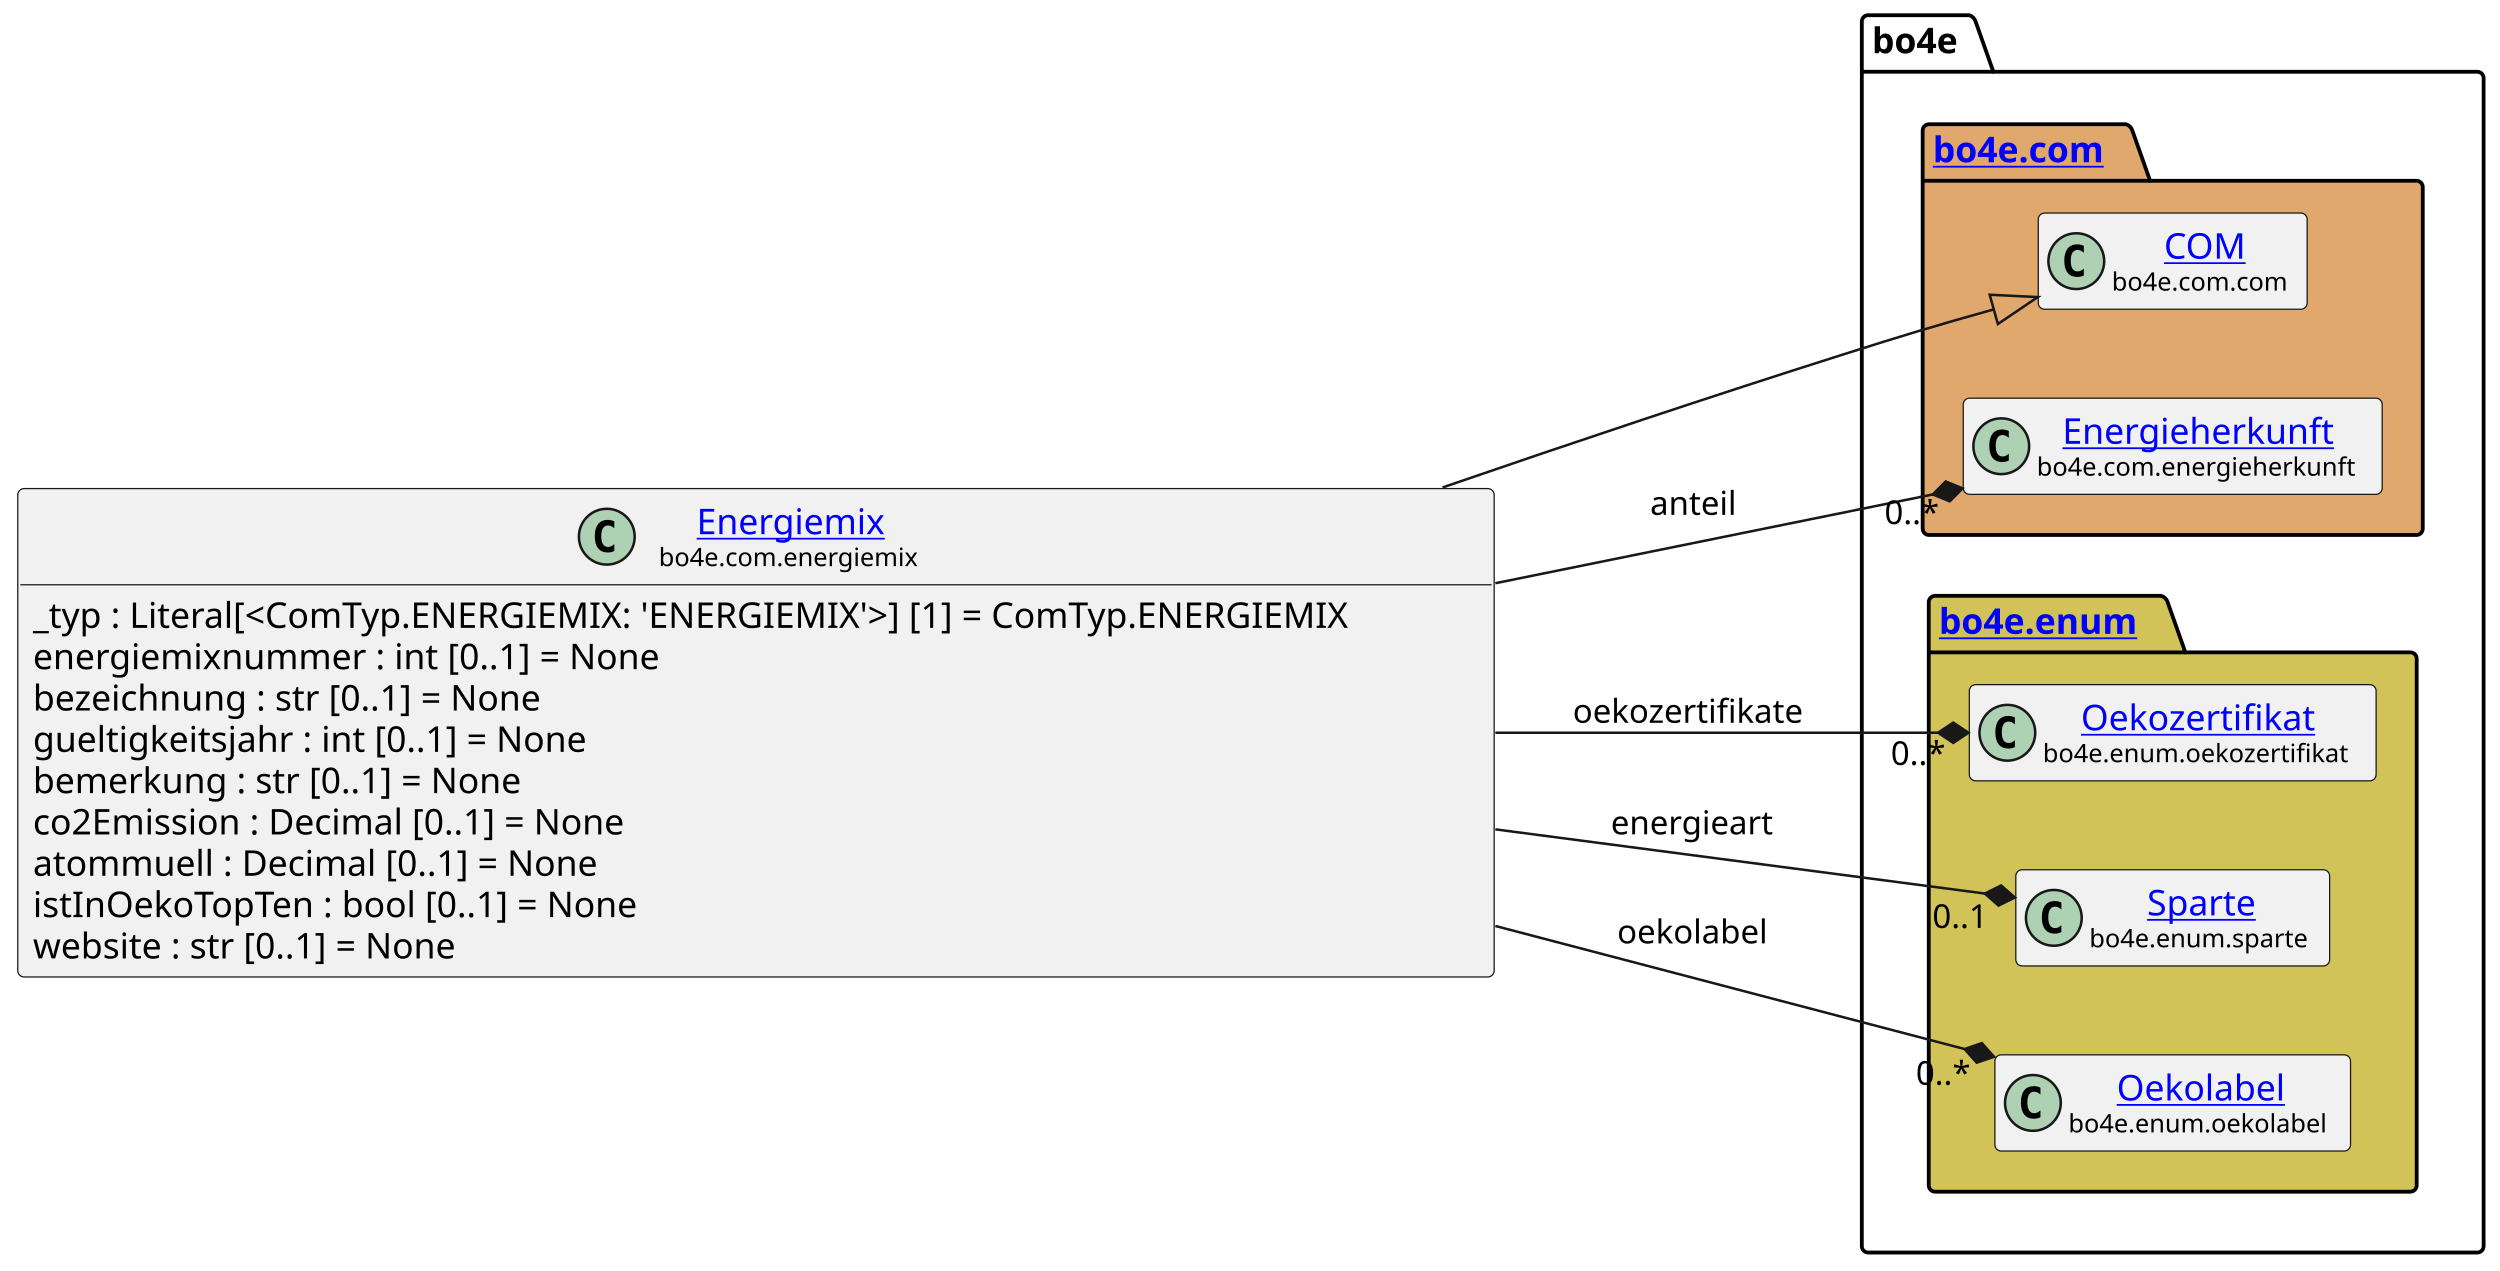
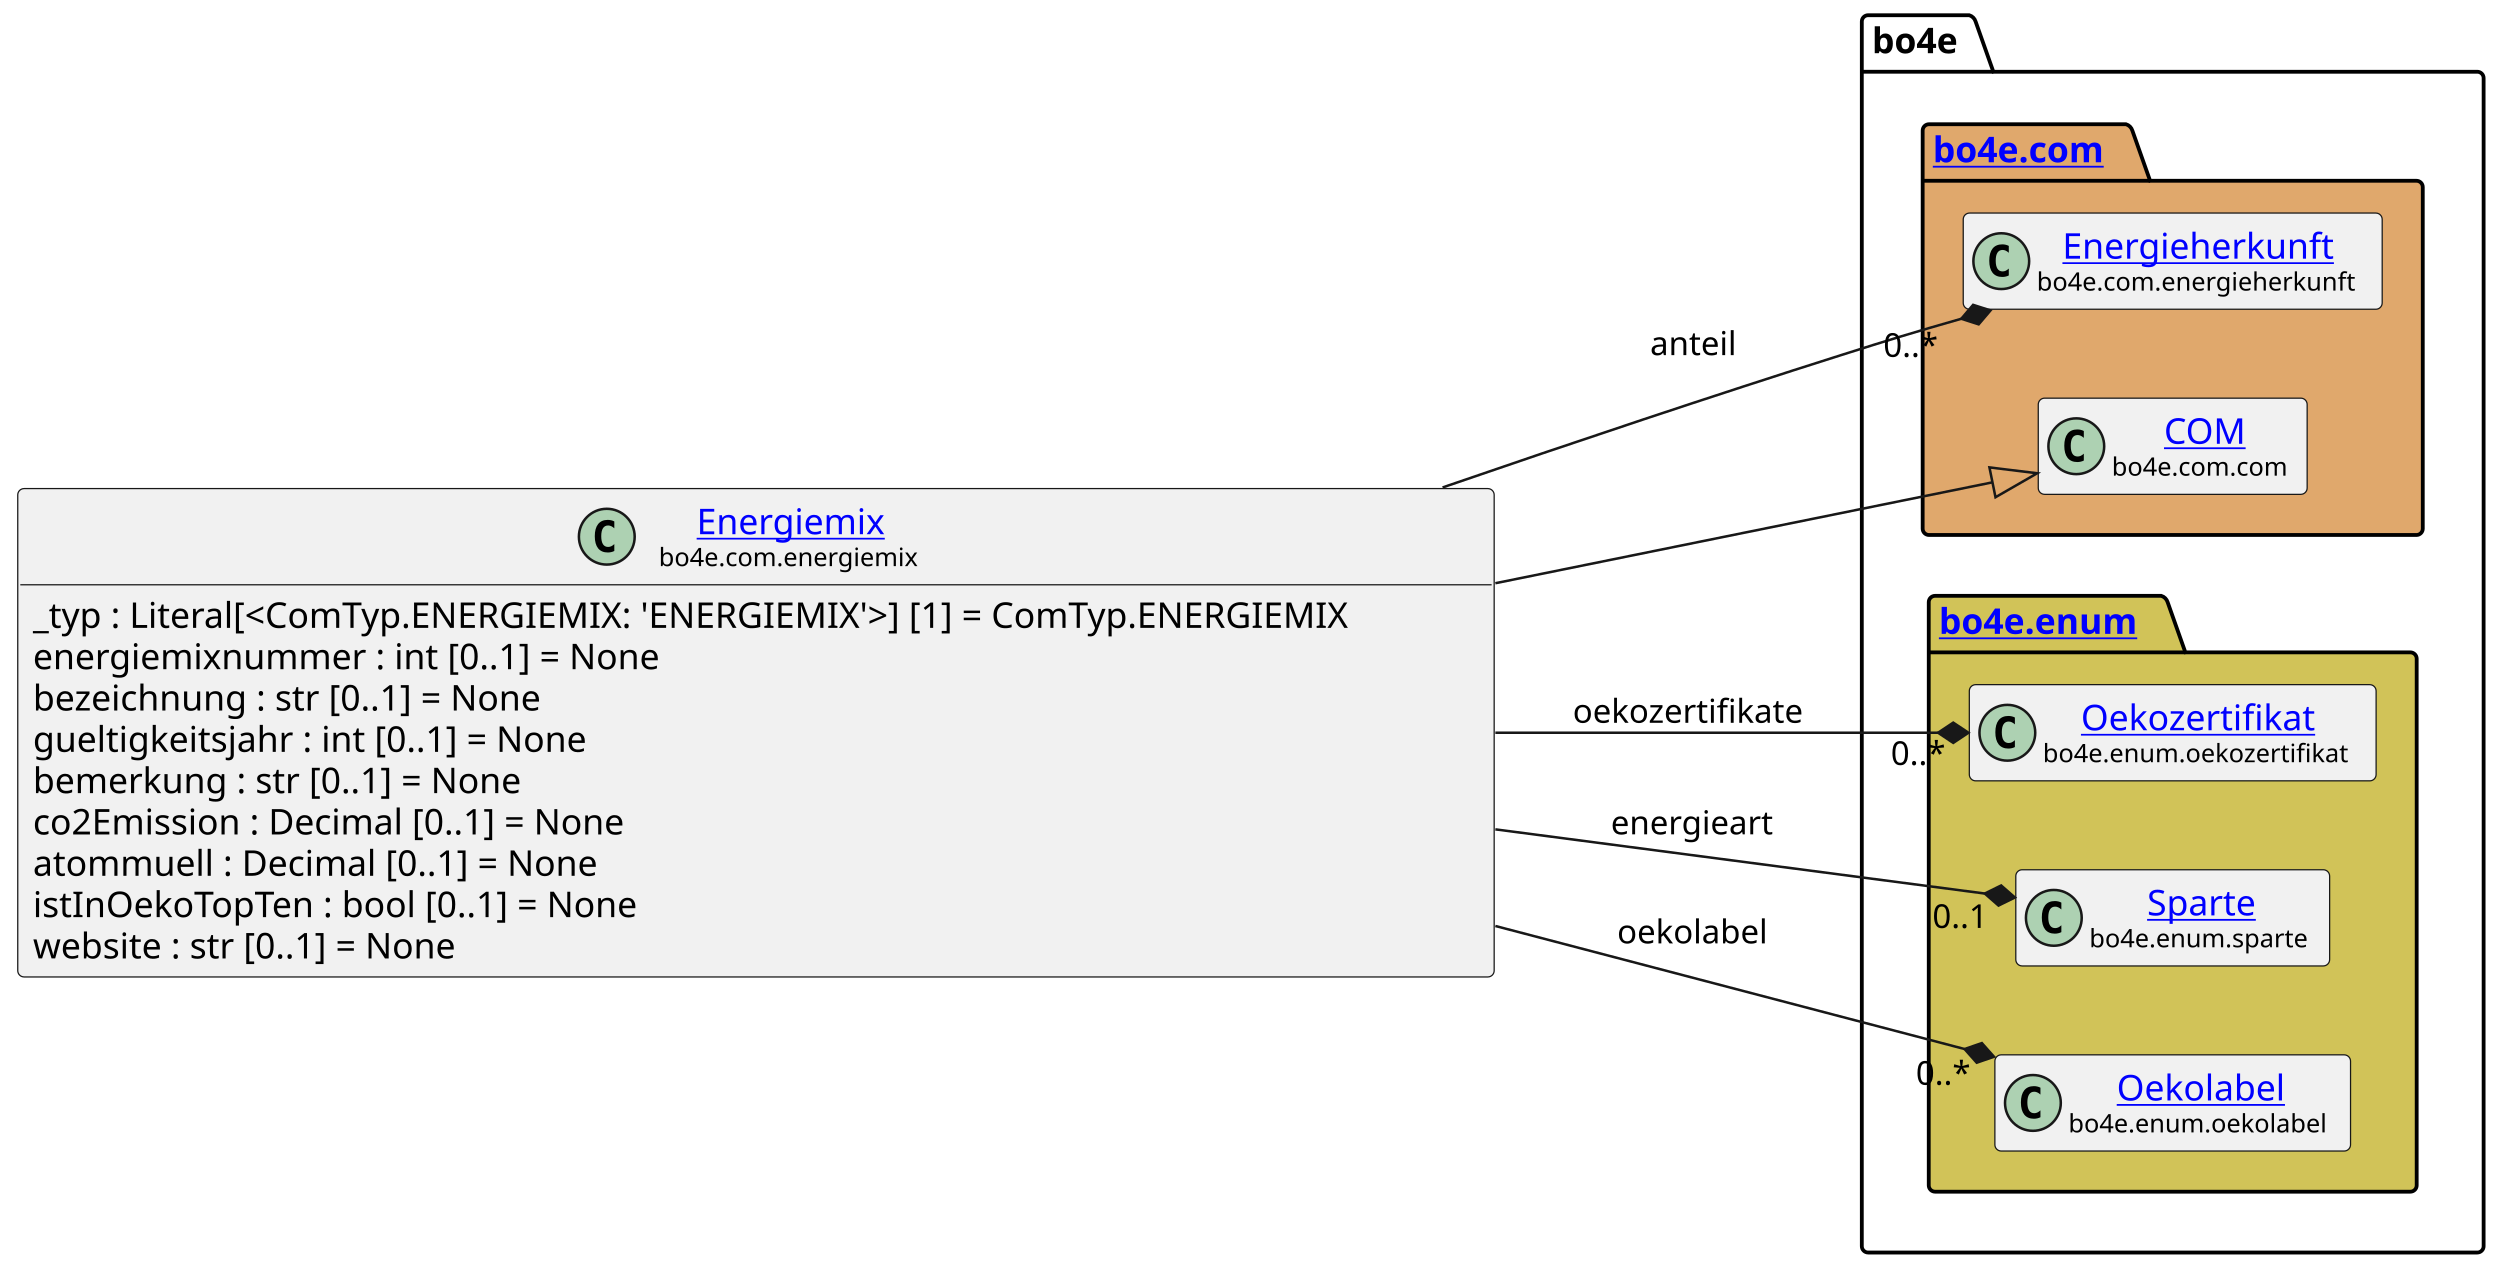
<svg xmlns="http://www.w3.org/2000/svg" xmlns:xlink="http://www.w3.org/1999/xlink" contentStyleType="text/css" data-diagram-type="CLASS" height="501px" preserveAspectRatio="none" style="width:986px;height:501px;background:#FFFFFF;" version="1.1" viewBox="0 0 986 501" width="986px" zoomAndPan="magnify">
  <defs />
  <g>
    <g class="cluster" data-entity="bo4e" data-source-line="16" data-uid="ent0005" id="cluster_bo4e">
      <path d="M736.8,6 L776.676,6 A3.75,3.75 0 0 1 779.176,8.5 L786.176,28.297 L977.04,28.297 A2.5,2.5 0 0 1 979.54,30.797 L979.54,491.5 A2.5,2.5 0 0 1 977.04,494 L736.8,494 A2.5,2.5 0 0 1 734.3,491.5 L734.3,8.5 A2.5,2.5 0 0 1 736.8,6" fill="none" style="stroke:#000000;stroke-width:1.5;" />
      <line style="stroke:#000000;stroke-width:1.5;" x1="734.3" x2="786.176" y1="28.297" y2="28.297" />
      <text fill="#000000" font-family="sans-serif" font-size="14" font-weight="bold" lengthAdjust="spacing" textLength="38.876" x="738.3" y="20.995">bo4e</text>
    </g>
    <g class="cluster" data-entity="com" data-source-line="15" data-uid="ent0003" id="cluster_com">
      <path d="M760.8,49 L838.499,49 A3.75,3.75 0 0 1 840.999,51.5 L847.999,71.297 L953.04,71.297 A2.5,2.5 0 0 1 955.54,73.797 L955.54,208.5 A2.5,2.5 0 0 1 953.04,211 L760.8,211 A2.5,2.5 0 0 1 758.3,208.5 L758.3,51.5 A2.5,2.5 0 0 1 760.8,49" fill="#E0A86C" style="stroke:#000000;stroke-width:1.5;" />
      <line style="stroke:#000000;stroke-width:1.5;" x1="758.3" x2="847.999" y1="71.297" y2="71.297" />
      <a href="file:////home/runner/work/BO4E-python/BO4E-python/docs/../.tox/docs/tmp/html/api/bo4e.com.html" target="_top" title="file:////home/runner/work/BO4E-python/BO4E-python/docs/../.tox/docs/tmp/html/api/bo4e.com.html" xlink:actuate="onRequest" xlink:href="file:////home/runner/work/BO4E-python/BO4E-python/docs/../.tox/docs/tmp/html/api/bo4e.com.html" xlink:show="new" xlink:title="file:////home/runner/work/BO4E-python/BO4E-python/docs/../.tox/docs/tmp/html/api/bo4e.com.html" xlink:type="simple">
        <text fill="#0000FF" font-family="sans-serif" font-size="14" font-weight="bold" lengthAdjust="spacing" text-decoration="underline" textLength="76.699" x="762.3" y="63.995">bo4e.com</text>
      </a>
    </g>
    <g class="cluster" data-entity="enum" data-source-line="19" data-uid="ent0007" id="cluster_enum">
      <path d="M763.2,235 L852.411,235 A3.75,3.75 0 0 1 854.911,237.5 L861.911,257.297 L950.64,257.297 A2.5,2.5 0 0 1 953.14,259.797 L953.14,467.5 A2.5,2.5 0 0 1 950.64,470 L763.2,470 A2.5,2.5 0 0 1 760.7,467.5 L760.7,237.5 A2.5,2.5 0 0 1 763.2,235" fill="#D1C358" style="stroke:#000000;stroke-width:1.5;" />
      <line style="stroke:#000000;stroke-width:1.5;" x1="760.7" x2="861.911" y1="257.297" y2="257.297" />
      <a href="file:////home/runner/work/BO4E-python/BO4E-python/docs/../.tox/docs/tmp/html/api/bo4e.enum.html" target="_top" title="file:////home/runner/work/BO4E-python/BO4E-python/docs/../.tox/docs/tmp/html/api/bo4e.enum.html" xlink:actuate="onRequest" xlink:href="file:////home/runner/work/BO4E-python/BO4E-python/docs/../.tox/docs/tmp/html/api/bo4e.enum.html" xlink:show="new" xlink:title="file:////home/runner/work/BO4E-python/BO4E-python/docs/../.tox/docs/tmp/html/api/bo4e.enum.html" xlink:type="simple">
        <text fill="#0000FF" font-family="sans-serif" font-size="14" font-weight="bold" lengthAdjust="spacing" text-decoration="underline" textLength="88.211" x="764.7" y="249.995">bo4e.enum</text>
      </a>
    </g>
-     <g class="entity" data-entity="COM" data-source-line="16" data-uid="ent0004" id="entity_COM">
-       <rect fill="#F1F1F1" height="37.938" rx="2.5" ry="2.5" style="stroke:#181818;stroke-width:0.5;" width="106.053" x="803.89" y="84.03" />
-       <ellipse cx="818.89" cy="102.999" fill="#ADD1B2" rx="11" ry="11" style="stroke:#181818;stroke-width:1;" />
-       <path d="M821.859,108.639 Q821.281,108.936 820.64,109.077 Q819.999,109.233 819.296,109.233 Q816.796,109.233 815.468,107.593 Q814.156,105.936 814.156,102.811 Q814.156,99.686 815.468,98.03 Q816.796,96.374 819.296,96.374 Q819.999,96.374 820.64,96.53 Q821.296,96.686 821.859,96.983 L821.859,99.702 Q821.234,99.124 820.64,98.858 Q820.046,98.577 819.421,98.577 Q818.077,98.577 817.39,99.655 Q816.702,100.718 816.702,102.811 Q816.702,104.905 817.39,105.983 Q818.077,107.046 819.421,107.046 Q820.046,107.046 820.64,106.78 Q821.234,106.499 821.859,105.921 L821.859,108.639 Z " fill="#000000" />
+     <g class="entity" data-entity="Energieherkunft" data-source-line="16" data-uid="ent0004" id="entity_Energieherkunft">
+       <rect fill="#F1F1F1" height="37.938" rx="2.5" ry="2.5" style="stroke:#181818;stroke-width:0.5;" width="165.237" x="774.3" y="84.03" />
+       <ellipse cx="789.3" cy="102.999" fill="#ADD1B2" rx="11" ry="11" style="stroke:#181818;stroke-width:1;" />
+       <path d="M792.269,108.639 Q791.691,108.936 791.05,109.077 Q790.409,109.233 789.706,109.233 Q787.206,109.233 785.878,107.593 Q784.566,105.936 784.566,102.811 Q784.566,99.686 785.878,98.03 Q787.206,96.374 789.706,96.374 Q790.409,96.374 791.05,96.53 Q791.706,96.686 792.269,96.983 L792.269,99.702 Q791.644,99.124 791.05,98.858 Q790.456,98.577 789.831,98.577 Q788.487,98.577 787.8,99.655 Q787.112,100.718 787.112,102.811 Q787.112,104.905 787.8,105.983 Q788.487,107.046 789.831,107.046 Q790.456,107.046 791.05,106.78 Q791.644,106.499 792.269,105.921 L792.269,108.639 Z " fill="#000000" />
+       <a href="file:////home/runner/work/BO4E-python/BO4E-python/docs/../.tox/docs/tmp/html/api/bo4e.com.html#bo4e.com.energieherkunft.Energieherkunft" target="_top" title="file:////home/runner/work/BO4E-python/BO4E-python/docs/../.tox/docs/tmp/html/api/bo4e.com.html#bo4e.com.energieherkunft.Energieherkunft" xlink:actuate="onRequest" xlink:href="file:////home/runner/work/BO4E-python/BO4E-python/docs/../.tox/docs/tmp/html/api/bo4e.com.html#bo4e.com.energieherkunft.Energieherkunft" xlink:show="new" xlink:title="file:////home/runner/work/BO4E-python/BO4E-python/docs/../.tox/docs/tmp/html/api/bo4e.com.html#bo4e.com.energieherkunft.Energieherkunft" xlink:type="simple">
+         <text fill="#0000FF" font-family="sans-serif" font-size="14" lengthAdjust="spacing" text-decoration="underline" textLength="112.991" x="813.423" y="102.025">Energieherkunft</text>
+       </a>
+       <text fill="#000000" font-family="sans-serif" font-size="10" lengthAdjust="spacing" textLength="133.237" x="803.3" y="114.609">bo4e.com.energieherkunft</text>
+     </g>
+     <g class="entity" data-entity="COM" data-source-line="17" data-uid="ent0006" id="entity_COM">
+       <rect fill="#F1F1F1" height="37.938" rx="2.5" ry="2.5" style="stroke:#181818;stroke-width:0.5;" width="106.053" x="803.89" y="157.03" />
+       <ellipse cx="818.89" cy="175.999" fill="#ADD1B2" rx="11" ry="11" style="stroke:#181818;stroke-width:1;" />
+       <path d="M821.859,181.639 Q821.281,181.936 820.64,182.077 Q819.999,182.233 819.296,182.233 Q816.796,182.233 815.468,180.593 Q814.156,178.936 814.156,175.811 Q814.156,172.686 815.468,171.03 Q816.796,169.374 819.296,169.374 Q819.999,169.374 820.64,169.53 Q821.296,169.686 821.859,169.983 L821.859,172.702 Q821.234,172.124 820.64,171.858 Q820.046,171.577 819.421,171.577 Q818.077,171.577 817.39,172.655 Q816.702,173.718 816.702,175.811 Q816.702,177.905 817.39,178.983 Q818.077,180.046 819.421,180.046 Q820.046,180.046 820.64,179.78 Q821.234,179.499 821.859,178.921 L821.859,181.639 Z " fill="#000000" />
      <a href="file:////home/runner/work/BO4E-python/BO4E-python/docs/../.tox/docs/tmp/html/api/bo4e.com.html#bo4e.com.com.COM" target="_top" title="file:////home/runner/work/BO4E-python/BO4E-python/docs/../.tox/docs/tmp/html/api/bo4e.com.html#bo4e.com.com.COM" xlink:actuate="onRequest" xlink:href="file:////home/runner/work/BO4E-python/BO4E-python/docs/../.tox/docs/tmp/html/api/bo4e.com.html#bo4e.com.com.COM" xlink:show="new" xlink:title="file:////home/runner/work/BO4E-python/BO4E-python/docs/../.tox/docs/tmp/html/api/bo4e.com.html#bo4e.com.com.COM" xlink:type="simple">
-         <text fill="#0000FF" font-family="sans-serif" font-size="14" lengthAdjust="spacing" text-decoration="underline" textLength="32.874" x="853.479" y="102.025">COM</text>
+         <text fill="#0000FF" font-family="sans-serif" font-size="14" lengthAdjust="spacing" text-decoration="underline" textLength="32.874" x="853.479" y="175.025">COM</text>
      </a>
-       <text fill="#000000" font-family="sans-serif" font-size="10" lengthAdjust="spacing" textLength="74.053" x="832.89" y="114.609">bo4e.com.com</text>
-     </g>
-     <g class="entity" data-entity="Energieherkunft" data-source-line="17" data-uid="ent0006" id="entity_Energieherkunft">
-       <rect fill="#F1F1F1" height="37.938" rx="2.5" ry="2.5" style="stroke:#181818;stroke-width:0.5;" width="165.237" x="774.3" y="157.03" />
-       <ellipse cx="789.3" cy="175.999" fill="#ADD1B2" rx="11" ry="11" style="stroke:#181818;stroke-width:1;" />
-       <path d="M792.269,181.639 Q791.691,181.936 791.05,182.077 Q790.409,182.233 789.706,182.233 Q787.206,182.233 785.878,180.593 Q784.566,178.936 784.566,175.811 Q784.566,172.686 785.878,171.03 Q787.206,169.374 789.706,169.374 Q790.409,169.374 791.05,169.53 Q791.706,169.686 792.269,169.983 L792.269,172.702 Q791.644,172.124 791.05,171.858 Q790.456,171.577 789.831,171.577 Q788.487,171.577 787.8,172.655 Q787.112,173.718 787.112,175.811 Q787.112,177.905 787.8,178.983 Q788.487,180.046 789.831,180.046 Q790.456,180.046 791.05,179.78 Q791.644,179.499 792.269,178.921 L792.269,181.639 Z " fill="#000000" />
-       <a href="file:////home/runner/work/BO4E-python/BO4E-python/docs/../.tox/docs/tmp/html/api/bo4e.com.html#bo4e.com.energieherkunft.Energieherkunft" target="_top" title="file:////home/runner/work/BO4E-python/BO4E-python/docs/../.tox/docs/tmp/html/api/bo4e.com.html#bo4e.com.energieherkunft.Energieherkunft" xlink:actuate="onRequest" xlink:href="file:////home/runner/work/BO4E-python/BO4E-python/docs/../.tox/docs/tmp/html/api/bo4e.com.html#bo4e.com.energieherkunft.Energieherkunft" xlink:show="new" xlink:title="file:////home/runner/work/BO4E-python/BO4E-python/docs/../.tox/docs/tmp/html/api/bo4e.com.html#bo4e.com.energieherkunft.Energieherkunft" xlink:type="simple">
-         <text fill="#0000FF" font-family="sans-serif" font-size="14" lengthAdjust="spacing" text-decoration="underline" textLength="112.991" x="813.423" y="175.025">Energieherkunft</text>
-       </a>
-       <text fill="#000000" font-family="sans-serif" font-size="10" lengthAdjust="spacing" textLength="133.237" x="803.3" y="187.609">bo4e.com.energieherkunft</text>
+       <text fill="#000000" font-family="sans-serif" font-size="10" lengthAdjust="spacing" textLength="74.053" x="832.89" y="187.609">bo4e.com.com</text>
    </g>
    <g class="entity" data-entity="Oekozertifikat" data-source-line="20" data-uid="ent0008" id="entity_Oekozertifikat">
      <rect fill="#F1F1F1" height="37.938" rx="2.5" ry="2.5" style="stroke:#181818;stroke-width:0.5;" width="160.438" x="776.7" y="270.03" />
      <ellipse cx="791.7" cy="288.999" fill="#ADD1B2" rx="11" ry="11" style="stroke:#181818;stroke-width:1;" />
      <path d="M794.669,294.639 Q794.091,294.936 793.45,295.077 Q792.809,295.233 792.106,295.233 Q789.606,295.233 788.278,293.592 Q786.966,291.936 786.966,288.811 Q786.966,285.686 788.278,284.03 Q789.606,282.374 792.106,282.374 Q792.809,282.374 793.45,282.53 Q794.106,282.686 794.669,282.983 L794.669,285.702 Q794.044,285.124 793.45,284.858 Q792.856,284.577 792.231,284.577 Q790.888,284.577 790.2,285.655 Q789.513,286.717 789.513,288.811 Q789.513,290.905 790.2,291.983 Q790.888,293.046 792.231,293.046 Q792.856,293.046 793.45,292.78 Q794.044,292.499 794.669,291.921 L794.669,294.639 Z " fill="#000000" />
      <a href="file:////home/runner/work/BO4E-python/BO4E-python/docs/../.tox/docs/tmp/html/api/bo4e.enum.html#bo4e.enum.oekozertifikat.Oekozertifikat" target="_top" title="file:////home/runner/work/BO4E-python/BO4E-python/docs/../.tox/docs/tmp/html/api/bo4e.enum.html#bo4e.enum.oekozertifikat.Oekozertifikat" xlink:actuate="onRequest" xlink:href="file:////home/runner/work/BO4E-python/BO4E-python/docs/../.tox/docs/tmp/html/api/bo4e.enum.html#bo4e.enum.oekozertifikat.Oekozertifikat" xlink:show="new" xlink:title="file:////home/runner/work/BO4E-python/BO4E-python/docs/../.tox/docs/tmp/html/api/bo4e.enum.html#bo4e.enum.oekozertifikat.Oekozertifikat" xlink:type="simple">
        <text fill="#0000FF" font-family="sans-serif" font-size="14" lengthAdjust="spacing" text-decoration="underline" textLength="98.397" x="820.721" y="288.025">Oekozertifikat</text>
      </a>
      <text fill="#000000" font-family="sans-serif" font-size="10" lengthAdjust="spacing" textLength="128.438" x="805.7" y="300.609">bo4e.enum.oekozertifikat</text>
    </g>
    <g class="entity" data-entity="Sparte" data-source-line="21" data-uid="ent0009" id="entity_Sparte">
      <rect fill="#F1F1F1" height="37.938" rx="2.5" ry="2.5" style="stroke:#181818;stroke-width:0.5;" width="123.777" x="795.03" y="343.03" />
      <ellipse cx="810.03" cy="361.999" fill="#ADD1B2" rx="11" ry="11" style="stroke:#181818;stroke-width:1;" />
      <path d="M812.999,367.639 Q812.421,367.936 811.78,368.077 Q811.139,368.233 810.436,368.233 Q807.936,368.233 806.608,366.592 Q805.296,364.936 805.296,361.811 Q805.296,358.686 806.608,357.03 Q807.936,355.374 810.436,355.374 Q811.139,355.374 811.78,355.53 Q812.436,355.686 812.999,355.983 L812.999,358.702 Q812.374,358.124 811.78,357.858 Q811.186,357.577 810.561,357.577 Q809.217,357.577 808.53,358.655 Q807.842,359.717 807.842,361.811 Q807.842,363.905 808.53,364.983 Q809.217,366.046 810.561,366.046 Q811.186,366.046 811.78,365.78 Q812.374,365.499 812.999,364.921 L812.999,367.639 Z " fill="#000000" />
      <a href="file:////home/runner/work/BO4E-python/BO4E-python/docs/../.tox/docs/tmp/html/api/bo4e.enum.html#bo4e.enum.sparte.Sparte" target="_top" title="file:////home/runner/work/BO4E-python/BO4E-python/docs/../.tox/docs/tmp/html/api/bo4e.enum.html#bo4e.enum.sparte.Sparte" xlink:actuate="onRequest" xlink:href="file:////home/runner/work/BO4E-python/BO4E-python/docs/../.tox/docs/tmp/html/api/bo4e.enum.html#bo4e.enum.sparte.Sparte" xlink:show="new" xlink:title="file:////home/runner/work/BO4E-python/BO4E-python/docs/../.tox/docs/tmp/html/api/bo4e.enum.html#bo4e.enum.sparte.Sparte" xlink:type="simple">
        <text fill="#0000FF" font-family="sans-serif" font-size="14" lengthAdjust="spacing" text-decoration="underline" textLength="46.211" x="846.813" y="361.025">Sparte</text>
      </a>
      <text fill="#000000" font-family="sans-serif" font-size="10" lengthAdjust="spacing" textLength="91.777" x="824.03" y="373.609">bo4e.enum.sparte</text>
    </g>
    <g class="entity" data-entity="Oekolabel" data-source-line="22" data-uid="ent0010" id="entity_Oekolabel">
      <rect fill="#F1F1F1" height="37.938" rx="2.5" ry="2.5" style="stroke:#181818;stroke-width:0.5;" width="140.272" x="786.78" y="416.03" />
      <ellipse cx="801.78" cy="434.999" fill="#ADD1B2" rx="11" ry="11" style="stroke:#181818;stroke-width:1;" />
      <path d="M804.749,440.639 Q804.171,440.936 803.53,441.077 Q802.889,441.233 802.186,441.233 Q799.686,441.233 798.358,439.592 Q797.046,437.936 797.046,434.811 Q797.046,431.686 798.358,430.03 Q799.686,428.374 802.186,428.374 Q802.889,428.374 803.53,428.53 Q804.186,428.686 804.749,428.983 L804.749,431.702 Q804.124,431.124 803.53,430.858 Q802.936,430.577 802.311,430.577 Q800.967,430.577 800.28,431.655 Q799.592,432.717 799.592,434.811 Q799.592,436.905 800.28,437.983 Q800.967,439.046 802.311,439.046 Q802.936,439.046 803.53,438.78 Q804.124,438.499 804.749,437.921 L804.749,440.639 Z " fill="#000000" />
      <a href="file:////home/runner/work/BO4E-python/BO4E-python/docs/../.tox/docs/tmp/html/api/bo4e.enum.html#bo4e.enum.oekolabel.Oekolabel" target="_top" title="file:////home/runner/work/BO4E-python/BO4E-python/docs/../.tox/docs/tmp/html/api/bo4e.enum.html#bo4e.enum.oekolabel.Oekolabel" xlink:actuate="onRequest" xlink:href="file:////home/runner/work/BO4E-python/BO4E-python/docs/../.tox/docs/tmp/html/api/bo4e.enum.html#bo4e.enum.oekolabel.Oekolabel" xlink:show="new" xlink:title="file:////home/runner/work/BO4E-python/BO4E-python/docs/../.tox/docs/tmp/html/api/bo4e.enum.html#bo4e.enum.oekolabel.Oekolabel" xlink:type="simple">
        <text fill="#0000FF" font-family="sans-serif" font-size="14" lengthAdjust="spacing" text-decoration="underline" textLength="70.164" x="834.834" y="434.025">Oekolabel</text>
      </a>
      <text fill="#000000" font-family="sans-serif" font-size="10" lengthAdjust="spacing" textLength="108.272" x="815.78" y="446.609">bo4e.enum.oekolabel</text>
    </g>
    <g class="entity" data-entity="Energiemix" data-source-line="3" data-uid="ent0002" id="entity_Energiemix">
      <rect fill="#F1F1F1" height="192.609" rx="2.5" ry="2.5" style="stroke:#181818;stroke-width:0.5;" width="582.302" x="7" y="192.7" />
      <ellipse cx="239.318" cy="211.669" fill="#ADD1B2" rx="11" ry="11" style="stroke:#181818;stroke-width:1;" />
      <path d="M242.287,217.309 Q241.709,217.606 241.068,217.747 Q240.428,217.903 239.725,217.903 Q237.225,217.903 235.897,216.262 Q234.584,214.606 234.584,211.481 Q234.584,208.356 235.897,206.7 Q237.225,205.044 239.725,205.044 Q240.428,205.044 241.068,205.2 Q241.725,205.356 242.287,205.653 L242.287,208.372 Q241.662,207.794 241.068,207.528 Q240.475,207.247 239.85,207.247 Q238.506,207.247 237.818,208.325 Q237.131,209.387 237.131,211.481 Q237.131,213.575 237.818,214.653 Q238.506,215.716 239.85,215.716 Q240.475,215.716 241.068,215.45 Q241.662,215.169 242.287,214.591 L242.287,217.309 Z " fill="#000000" />
      <a href="file:////home/runner/work/BO4E-python/BO4E-python/docs/../.tox/docs/tmp/html/api/bo4e.com.html#bo4e.com.energiemix.Energiemix" target="_top" title="file:////home/runner/work/BO4E-python/BO4E-python/docs/../.tox/docs/tmp/html/api/bo4e.com.html#bo4e.com.energiemix.Energiemix" xlink:actuate="onRequest" xlink:href="file:////home/runner/work/BO4E-python/BO4E-python/docs/../.tox/docs/tmp/html/api/bo4e.com.html#bo4e.com.energiemix.Energiemix" xlink:show="new" xlink:title="file:////home/runner/work/BO4E-python/BO4E-python/docs/../.tox/docs/tmp/html/api/bo4e.com.html#bo4e.com.energiemix.Energiemix" xlink:type="simple">
        <text fill="#0000FF" font-family="sans-serif" font-size="14" lengthAdjust="spacing" text-decoration="underline" textLength="79.29" x="274.756" y="210.695">Energiemix</text>
      </a>
      <text fill="#000000" font-family="sans-serif" font-size="10" lengthAdjust="spacing" textLength="109.165" x="259.818" y="223.279">bo4e.com.energiemix</text>
      <line style="stroke:#181818;stroke-width:0.5;" x1="8" x2="588.302" y1="230.637" y2="230.637" />
      <text fill="#000000" font-family="sans-serif" font-size="14" lengthAdjust="spacing" textLength="570.302" x="13" y="247.633">_typ : Literal[&lt;ComTyp.ENERGIEMIX: 'ENERGIEMIX'&gt;] [1] = ComTyp.ENERGIEMIX</text>
      <text fill="#000000" font-family="sans-serif" font-size="14" lengthAdjust="spacing" textLength="269.562" x="13" y="263.93">energiemixnummer : int [0..1] = None</text>
      <text fill="#000000" font-family="sans-serif" font-size="14" lengthAdjust="spacing" textLength="220.828" x="13" y="280.226">bezeichnung : str [0..1] = None</text>
      <text fill="#000000" font-family="sans-serif" font-size="14" lengthAdjust="spacing" textLength="240.133" x="13" y="296.523">gueltigkeitsjahr : int [0..1] = None</text>
      <text fill="#000000" font-family="sans-serif" font-size="14" lengthAdjust="spacing" textLength="211.648" x="13" y="312.82">bemerkung : str [0..1] = None</text>
      <text fill="#000000" font-family="sans-serif" font-size="14" lengthAdjust="spacing" textLength="257.407" x="13" y="329.117">co2Emission : Decimal [0..1] = None</text>
      <text fill="#000000" font-family="sans-serif" font-size="14" lengthAdjust="spacing" textLength="245.123" x="13" y="345.414">atommuell : Decimal [0..1] = None</text>
      <text fill="#000000" font-family="sans-serif" font-size="14" lengthAdjust="spacing" textLength="260.791" x="13" y="361.711">istInOekoTopTen : bool [0..1] = None</text>
      <text fill="#000000" font-family="sans-serif" font-size="14" lengthAdjust="spacing" textLength="185.637" x="13" y="378.008">website : str [0..1] = None</text>
    </g>
    <g class="link" data-entity-1="Energiemix" data-entity-2="COM" data-source-line="25" data-uid="lnk11" id="link_Energiemix_COM">
-       <path codeLine="25" d="M568.95,192.25 C620.99,174.34 675.2,156.19 726.3,140 C751.62,131.98 762.635,128.647 786.345,122.017" fill="none" id="Energiemix-to-COM" style="stroke:#181818;stroke-width:1;" />
-       <polygon fill="none" points="803.68,117.17,784.729,116.239,787.961,127.796,803.68,117.17" style="stroke:#181818;stroke-width:1;" />
+       <path codeLine="25" d="M589.77,230.02 C672.03,213.32 735.23,200.5 785.83,190.23" fill="none" id="Energiemix-to-COM" style="stroke:#181818;stroke-width:1;" />
+       <polygon fill="none" points="803.47,186.65,784.636,184.35,787.023,196.111,803.47,186.65" style="stroke:#181818;stroke-width:1;" />
    </g>
    <g class="link" data-entity-1="Energiemix" data-entity-2="Sparte" data-source-line="26" data-uid="lnk12" id="link_Energiemix_Sparte">
      <path codeLine="26" d="M589.77,327.1 C667.42,337.28 731.902,345.74 782.782,352.41" fill="none" id="Energiemix-to-Sparte" style="stroke:#181818;stroke-width:1;" />
      <polygon fill="#181818" points="794.68,353.97,789.251,349.224,782.782,352.41,788.211,357.156,794.68,353.97" style="stroke:#181818;stroke-width:1;" />
      <text fill="#000000" font-family="sans-serif" font-size="13" lengthAdjust="spacing" textLength="67.85" x="635.3" y="329.067">energieart</text>
      <text fill="#000000" font-family="sans-serif" font-size="13" lengthAdjust="spacing" textLength="24.807" x="762.143" y="365.983">0..1</text>
    </g>
    <g class="link" data-entity-1="Energiemix" data-entity-2="Energieherkunft" data-source-line="27" data-uid="lnk13" id="link_Energiemix_Energieherkunft">
-       <path codeLine="27" d="M589.77,230.02 C657.53,216.26 712.56,205.096 762.29,195.006" fill="none" id="Energiemix-to-Energieherkunft" style="stroke:#181818;stroke-width:1;" />
-       <polygon fill="#181818" points="774.05,192.62,767.374,189.893,762.29,195.006,768.965,197.733,774.05,192.62" style="stroke:#181818;stroke-width:1;" />
-       <text fill="#000000" font-family="sans-serif" font-size="13" lengthAdjust="spacing" textLength="36.524" x="650.8" y="203.067">anteil</text>
-       <text fill="#000000" font-family="sans-serif" font-size="13" lengthAdjust="spacing" textLength="23.036" x="743.237" y="206.69">0..*</text>
+       <path codeLine="27" d="M568.95,192.25 C620.99,174.34 675.2,156.19 726.3,140 C745.26,133.99 754.38,131.182 773.52,125.722" fill="none" id="Energiemix-to-Energieherkunft" style="stroke:#181818;stroke-width:1;" />
+       <polygon fill="#181818" points="785.06,122.43,778.193,120.229,773.52,125.722,780.388,127.922,785.06,122.43" style="stroke:#181818;stroke-width:1;" />
+       <text fill="#000000" font-family="sans-serif" font-size="13" lengthAdjust="spacing" textLength="36.524" x="650.8" y="140.067">anteil</text>
+       <text fill="#000000" font-family="sans-serif" font-size="13" lengthAdjust="spacing" textLength="23.036" x="742.787" y="140.74">0..*</text>
    </g>
    <g class="link" data-entity-1="Energiemix" data-entity-2="Oekozertifikat" data-source-line="28" data-uid="lnk14" id="link_Energiemix_Oekozertifikat">
      <path codeLine="28" d="M589.77,289 C658.58,289 714.4,289 764.36,289" fill="none" id="Energiemix-to-Oekozertifikat" style="stroke:#181818;stroke-width:1;" />
      <polygon fill="#181818" points="776.36,289,770.36,285,764.36,289,770.36,293,776.36,289" style="stroke:#181818;stroke-width:1;" />
      <text fill="#000000" font-family="sans-serif" font-size="13" lengthAdjust="spacing" textLength="97.087" x="620.3" y="285.067">oekozertifikate</text>
      <text fill="#000000" font-family="sans-serif" font-size="13" lengthAdjust="spacing" textLength="23.036" x="745.738" y="301.694">0..*</text>
    </g>
    <g class="link" data-entity-1="Energiemix" data-entity-2="Oekolabel" data-source-line="29" data-uid="lnk15" id="link_Energiemix_Oekolabel">
      <path codeLine="29" d="M589.77,365.21 C663.33,384.5 724.143,400.446 774.822,413.736" fill="none" id="Energiemix-to-Oekolabel" style="stroke:#181818;stroke-width:1;" />
      <polygon fill="#181818" points="786.43,416.78,781.641,411.389,774.822,413.736,779.612,419.127,786.43,416.78" style="stroke:#181818;stroke-width:1;" />
      <text fill="#000000" font-family="sans-serif" font-size="13" lengthAdjust="spacing" textLength="62.873" x="637.8" y="372.067">oekolabel</text>
      <text fill="#000000" font-family="sans-serif" font-size="13" lengthAdjust="spacing" textLength="23.036" x="755.617" y="427.832">0..*</text>
    </g>
  </g>
</svg>
